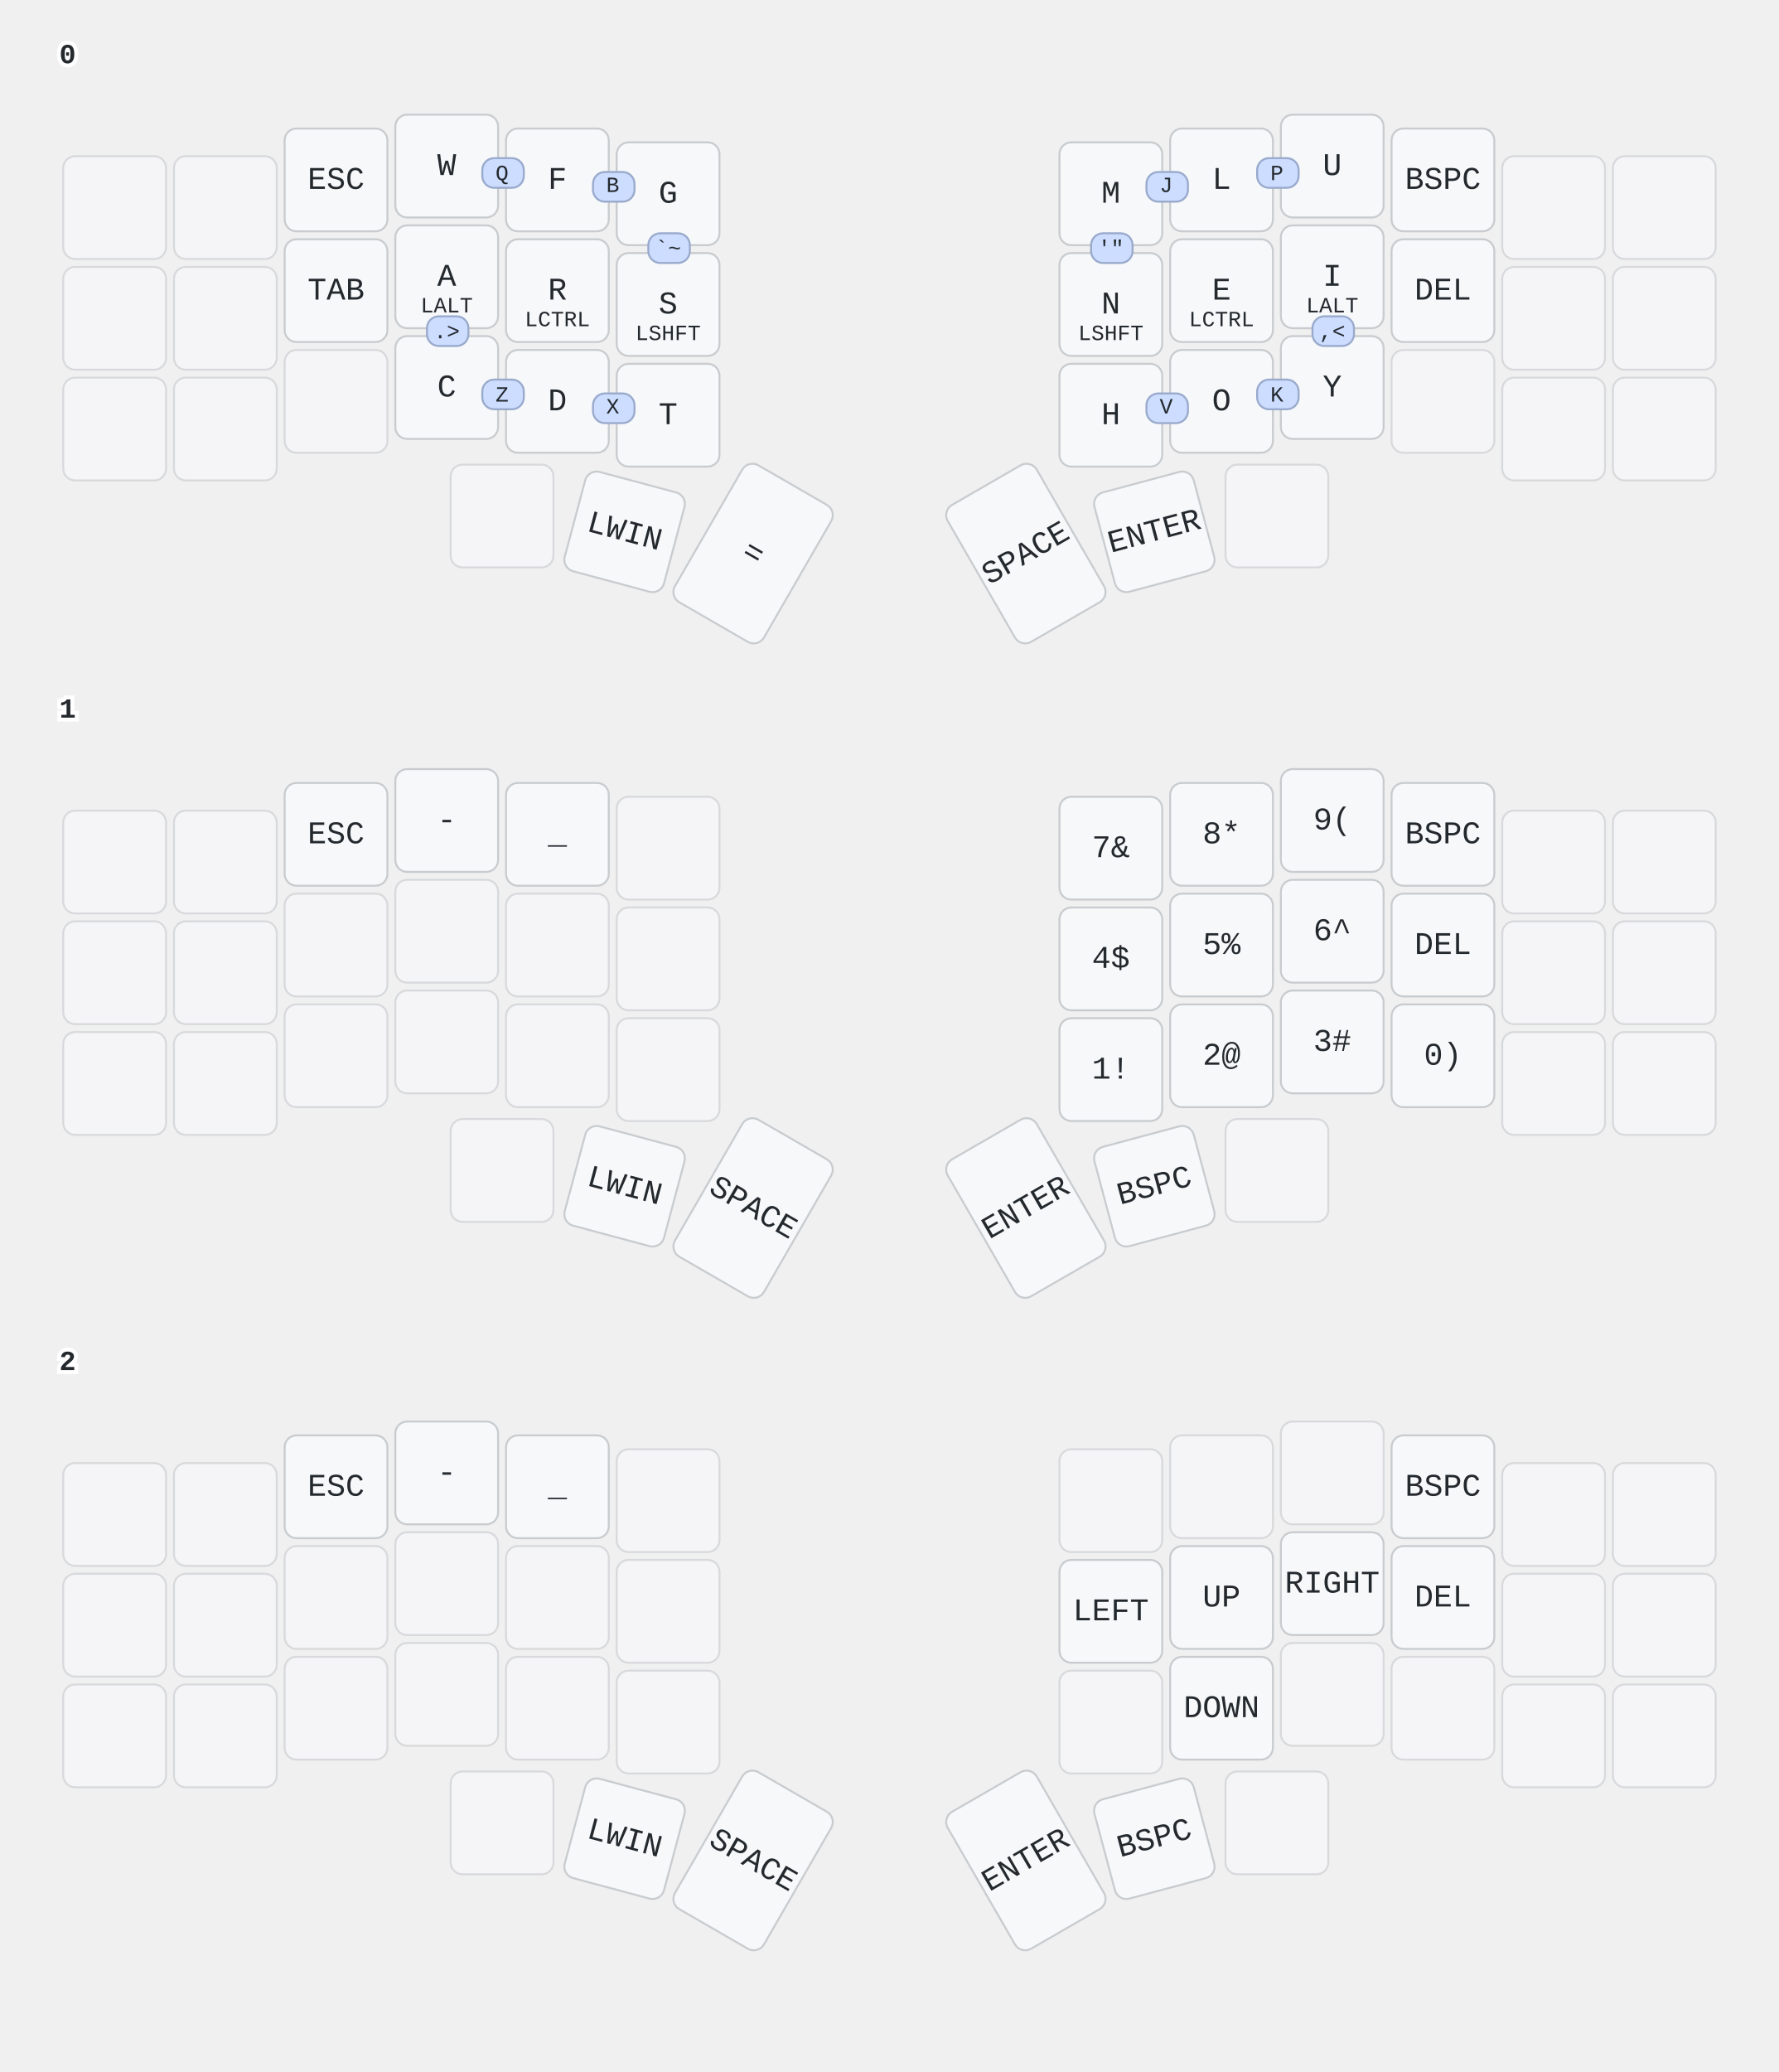
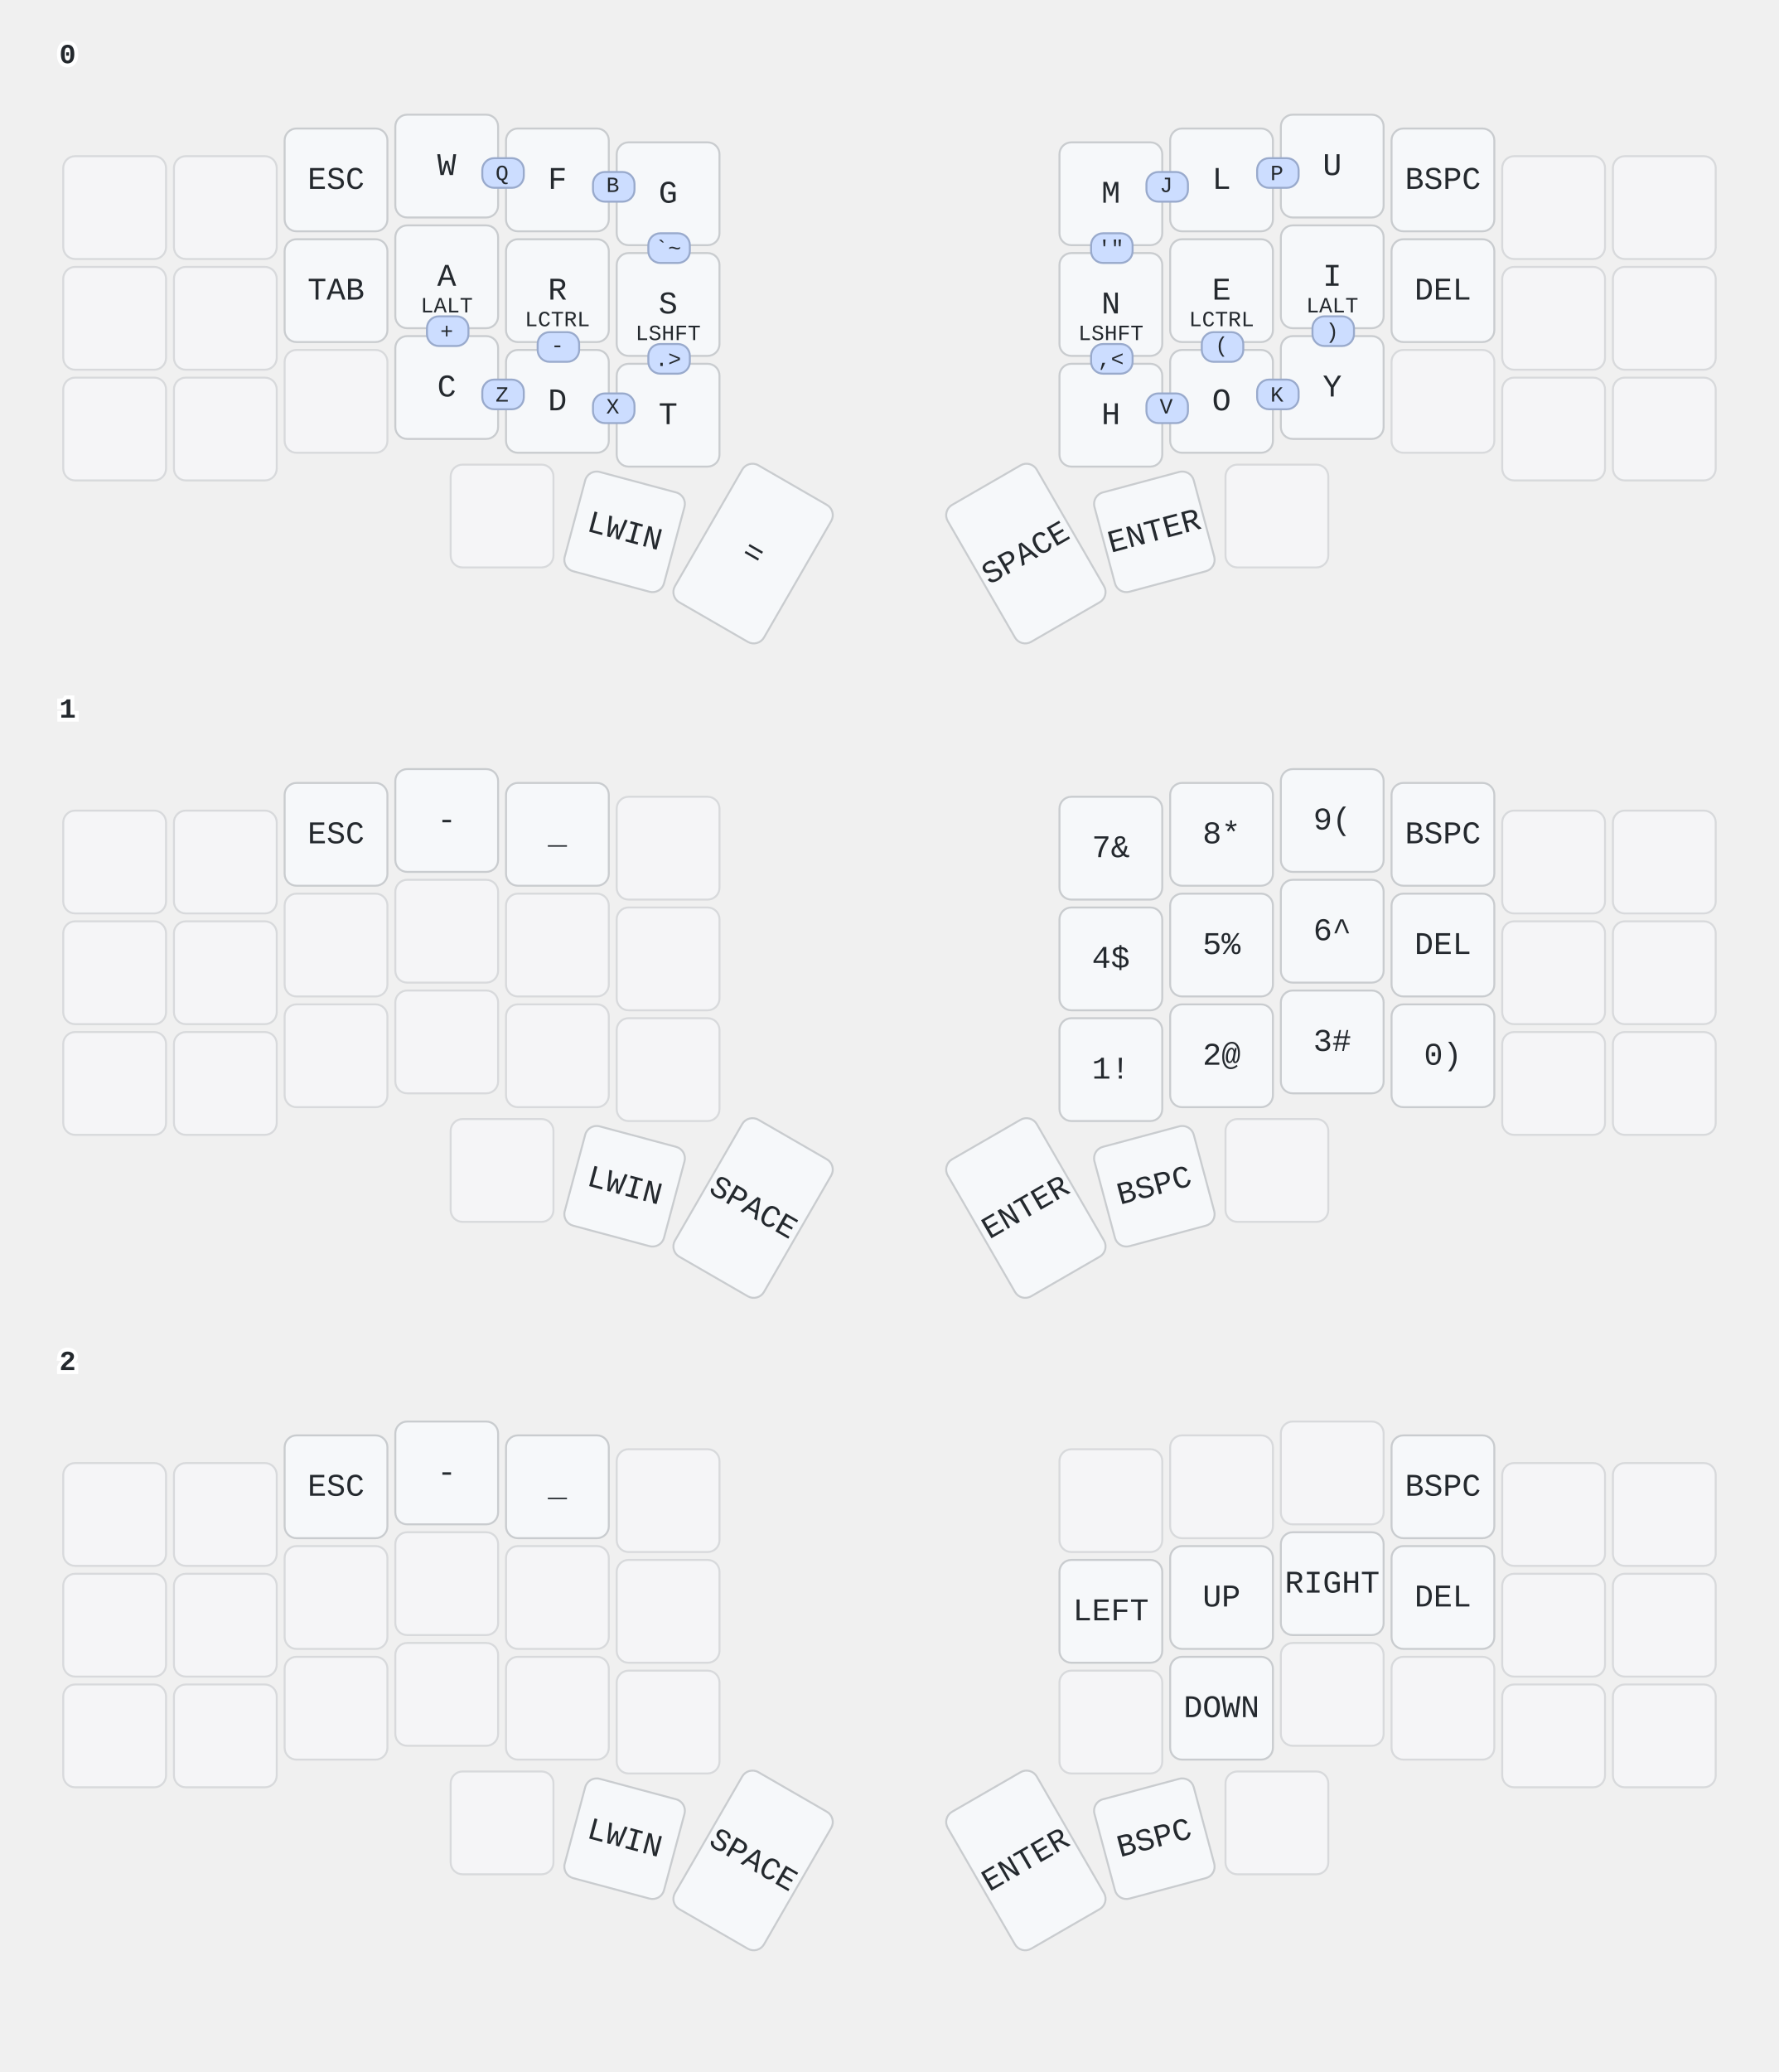
<svg xmlns="http://www.w3.org/2000/svg" xmlns:xlink="http://www.w3.org/1999/xlink" width="900" height="1048" viewBox="0 0 900 1048" class="keymap">
  <defs>/* start glyphs */
<svg id="mdi:chevron-down">
      <svg id="mdi-chevron-down" viewBox="0 0 24 24">
        <path d="M7.41,8.58L12,13.17L16.59,8.58L18,10L12,16L6,10L7.41,8.58Z" />
      </svg>
    </svg>
    <svg id="mdi:chevron-left">
      <svg id="mdi-chevron-left" viewBox="0 0 24 24">
        <path d="M15.41,16.58L10.83,12L15.41,7.41L14,6L8,12L14,18L15.41,16.58Z" />
      </svg>
    </svg>
    <svg id="mdi:chevron-right">
      <svg id="mdi-chevron-right" viewBox="0 0 24 24">
        <path d="M8.59,16.58L13.17,12L8.59,7.41L10,6L16,12L10,18L8.59,16.58Z" />
      </svg>
    </svg>
    <svg id="mdi:chevron-up">
      <svg id="mdi-chevron-up" viewBox="0 0 24 24">
        <path d="M7.41,15.41L12,10.83L16.59,15.41L18,14L12,8L6,14L7.41,15.41Z" />
      </svg>
    </svg>
  </defs>/* end glyphs */
<style>/* inherit to force styles through use tags */
svg path {
    fill: inherit;
}

/* font and background color specifications */
svg.keymap {
    font-family: SFMono-Regular,Consolas,Liberation Mono,Menlo,monospace;
    font-size: 14px;
    font-kerning: normal;
    text-rendering: optimizeLegibility;
    fill: #24292e;
}

/* default key styling */
rect.key {
    fill: #f6f8fa;
}

rect.key, rect.combo {
    stroke: #c9cccf;
    stroke-width: 1;
}

/* default key side styling, only used is draw_key_sides is set */
rect.side {
    filter: brightness(90%);
}

/* color accent for combo boxes */
rect.combo, rect.combo-separate {
    fill: #cdf;
}

/* color accent for held keys */
rect.held, rect.combo.held {
    fill: #fdd;
}

/* color accent for ghost (optional) keys */
rect.ghost, rect.combo.ghost {
    stroke-dasharray: 4, 4;
    stroke-width: 2;
}

text {
    text-anchor: middle;
    dominant-baseline: middle;
}

/* styling for layer labels */
text.label {
    font-weight: bold;
    text-anchor: start;
    stroke: white;
    stroke-width: 4;
    paint-order: stroke;
}

/* styling for optional footer */
text.footer {
    text-anchor: end;
    dominant-baseline: auto;
    stroke: white;
    stroke-width: 4;
    paint-order: stroke;
}

/* styling for combo tap, and key hold/shifted label text */
text.combo, text.hold, text.shifted {
    font-size: 11px;
}

text.hold {
    text-anchor: middle;
    dominant-baseline: auto;
}

text.shifted {
    text-anchor: middle;
    dominant-baseline: hanging;
}

text.layer-activator {
    text-decoration: underline;
}

/* styling for hold/shifted label text in combo box */
text.combo.hold, text.combo.shifted {
    font-size: 8px;
}

/* lighter symbol for transparent keys */
text.trans {
    fill: #7b7e81;
}

/* styling for combo dendrons */
path.combo {
    stroke-width: 1;
    stroke: gray;
    fill: none;
}

/* Start Tabler Icons Cleanup */
/* cannot use height/width with glyphs */
.icon-tabler &gt; path {
    fill: inherit;
    stroke: inherit;
    stroke-width: 2;
}
/* hide tabler's default box */
.icon-tabler &gt; path[stroke="none"][fill="none"] {
    visibility: hidden;
}
/* End Tabler Icons Cleanup */

.none, .trans, .ghost {
  opacity: 0.8;
}

/* color accent for combo boxes */
rect.combo, rect.combo-separate {
    fill: #CCDDFF;
    stroke: #99AACC;
}

/* rect.held, rect.combo.held { */
.held {
  opacity: 1.0;
  filter: drop-shadow(0px 0px 6px #4FC0D0);  /* #7979EC); */
}

text.key.tap {
  font-size: 16px;
  /* font-weight: 900; */
}

text.hold, text.shifted {
  /* font-size: 9px; */
  font-weight: normal;
}

text.combo {
  /* font-size: 11px; */
  /* font-weight: bold;j */
}
</style>
  <g transform="translate(30, 0)" class="layer-0">
    <text x="0" y="28" class="label" id="x_x">0</text>
    <g transform="translate(0, 56)">
      <g transform="translate(28, 49)" class="key none keypos-0">
        <rect rx="6" ry="6" x="-26" y="-26" width="52" height="52" class="key none" />
      </g>
      <g transform="translate(84, 49)" class="key none keypos-1">
        <rect rx="6" ry="6" x="-26" y="-26" width="52" height="52" class="key none" />
      </g>
      <g transform="translate(140, 35)" class="key keypos-2">
        <rect rx="6" ry="6" x="-26" y="-26" width="52" height="52" class="key" />
        <text x="0" y="0" class="key tap">ESC</text>
      </g>
      <g transform="translate(196, 28)" class="key keypos-3">
        <rect rx="6" ry="6" x="-26" y="-26" width="52" height="52" class="key" />
        <text x="0" y="0" class="key tap">W</text>
      </g>
      <g transform="translate(252, 35)" class="key keypos-4">
        <rect rx="6" ry="6" x="-26" y="-26" width="52" height="52" class="key" />
        <text x="0" y="0" class="key tap">F</text>
      </g>
      <g transform="translate(308, 42)" class="key keypos-5">
        <rect rx="6" ry="6" x="-26" y="-26" width="52" height="52" class="key" />
        <text x="0" y="0" class="key tap">G</text>
      </g>
      <g transform="translate(532, 42)" class="key keypos-6">
        <rect rx="6" ry="6" x="-26" y="-26" width="52" height="52" class="key" />
        <text x="0" y="0" class="key tap">M</text>
      </g>
      <g transform="translate(588, 35)" class="key keypos-7">
        <rect rx="6" ry="6" x="-26" y="-26" width="52" height="52" class="key" />
        <text x="0" y="0" class="key tap">L</text>
      </g>
      <g transform="translate(644, 28)" class="key keypos-8">
        <rect rx="6" ry="6" x="-26" y="-26" width="52" height="52" class="key" />
        <text x="0" y="0" class="key tap">U</text>
      </g>
      <g transform="translate(700, 35)" class="key keypos-9">
        <rect rx="6" ry="6" x="-26" y="-26" width="52" height="52" class="key" />
        <text x="0" y="0" class="key tap">BSPC</text>
      </g>
      <g transform="translate(756, 49)" class="key none keypos-10">
        <rect rx="6" ry="6" x="-26" y="-26" width="52" height="52" class="key none" />
      </g>
      <g transform="translate(812, 49)" class="key none keypos-11">
        <rect rx="6" ry="6" x="-26" y="-26" width="52" height="52" class="key none" />
      </g>
      <g transform="translate(28, 105)" class="key none keypos-12">
        <rect rx="6" ry="6" x="-26" y="-26" width="52" height="52" class="key none" />
      </g>
      <g transform="translate(84, 105)" class="key none keypos-13">
        <rect rx="6" ry="6" x="-26" y="-26" width="52" height="52" class="key none" />
      </g>
      <g transform="translate(140, 91)" class="key keypos-14">
        <rect rx="6" ry="6" x="-26" y="-26" width="52" height="52" class="key" />
        <text x="0" y="0" class="key tap">TAB</text>
      </g>
      <g transform="translate(196, 84)" class="key keypos-15">
        <rect rx="6" ry="6" x="-26" y="-26" width="52" height="52" class="key" />
        <text x="0" y="0" class="key tap">A</text>
        <text x="0" y="18" class="key hold">LALT</text>
      </g>
      <g transform="translate(252, 91)" class="key keypos-16">
        <rect rx="6" ry="6" x="-26" y="-26" width="52" height="52" class="key" />
        <text x="0" y="0" class="key tap">R</text>
        <text x="0" y="18" class="key hold">LCTRL</text>
      </g>
      <g transform="translate(308, 98)" class="key keypos-17">
        <rect rx="6" ry="6" x="-26" y="-26" width="52" height="52" class="key" />
        <text x="0" y="0" class="key tap">S</text>
        <text x="0" y="18" class="key hold">LSHFT</text>
      </g>
      <g transform="translate(532, 98)" class="key keypos-18">
        <rect rx="6" ry="6" x="-26" y="-26" width="52" height="52" class="key" />
        <text x="0" y="0" class="key tap">N</text>
        <text x="0" y="18" class="key hold">LSHFT</text>
      </g>
      <g transform="translate(588, 91)" class="key keypos-19">
        <rect rx="6" ry="6" x="-26" y="-26" width="52" height="52" class="key" />
        <text x="0" y="0" class="key tap">E</text>
        <text x="0" y="18" class="key hold">LCTRL</text>
      </g>
      <g transform="translate(644, 84)" class="key keypos-20">
        <rect rx="6" ry="6" x="-26" y="-26" width="52" height="52" class="key" />
        <text x="0" y="0" class="key tap">I</text>
        <text x="0" y="18" class="key hold">LALT</text>
      </g>
      <g transform="translate(700, 91)" class="key keypos-21">
        <rect rx="6" ry="6" x="-26" y="-26" width="52" height="52" class="key" />
        <text x="0" y="0" class="key tap">DEL</text>
      </g>
      <g transform="translate(756, 105)" class="key none keypos-22">
        <rect rx="6" ry="6" x="-26" y="-26" width="52" height="52" class="key none" />
      </g>
      <g transform="translate(812, 105)" class="key none keypos-23">
        <rect rx="6" ry="6" x="-26" y="-26" width="52" height="52" class="key none" />
      </g>
      <g transform="translate(28, 161)" class="key none keypos-24">
        <rect rx="6" ry="6" x="-26" y="-26" width="52" height="52" class="key none" />
      </g>
      <g transform="translate(84, 161)" class="key none keypos-25">
        <rect rx="6" ry="6" x="-26" y="-26" width="52" height="52" class="key none" />
      </g>
      <g transform="translate(140, 147)" class="key none keypos-26">
        <rect rx="6" ry="6" x="-26" y="-26" width="52" height="52" class="key none" />
      </g>
      <g transform="translate(196, 140)" class="key keypos-27">
        <rect rx="6" ry="6" x="-26" y="-26" width="52" height="52" class="key" />
        <text x="0" y="0" class="key tap">C</text>
      </g>
      <g transform="translate(252, 147)" class="key keypos-28">
        <rect rx="6" ry="6" x="-26" y="-26" width="52" height="52" class="key" />
        <text x="0" y="0" class="key tap">D</text>
      </g>
      <g transform="translate(308, 154)" class="key keypos-29">
        <rect rx="6" ry="6" x="-26" y="-26" width="52" height="52" class="key" />
        <text x="0" y="0" class="key tap">T</text>
      </g>
      <g transform="translate(532, 154)" class="key keypos-30">
        <rect rx="6" ry="6" x="-26" y="-26" width="52" height="52" class="key" />
        <text x="0" y="0" class="key tap">H</text>
      </g>
      <g transform="translate(588, 147)" class="key keypos-31">
        <rect rx="6" ry="6" x="-26" y="-26" width="52" height="52" class="key" />
        <text x="0" y="0" class="key tap">O</text>
      </g>
      <g transform="translate(644, 140)" class="key keypos-32">
        <rect rx="6" ry="6" x="-26" y="-26" width="52" height="52" class="key" />
        <text x="0" y="0" class="key tap">Y</text>
      </g>
      <g transform="translate(700, 147)" class="key none keypos-33">
        <rect rx="6" ry="6" x="-26" y="-26" width="52" height="52" class="key none" />
      </g>
      <g transform="translate(756, 161)" class="key none keypos-34">
        <rect rx="6" ry="6" x="-26" y="-26" width="52" height="52" class="key none" />
      </g>
      <g transform="translate(812, 161)" class="key none keypos-35">
        <rect rx="6" ry="6" x="-26" y="-26" width="52" height="52" class="key none" />
      </g>
      <g transform="translate(224, 205)" class="key none keypos-36">
        <rect rx="6" ry="6" x="-26" y="-26" width="52" height="52" class="key none" />
      </g>
      <g transform="translate(286, 213) rotate(15.0)" class="key keypos-37">
        <rect rx="6" ry="6" x="-26" y="-26" width="52" height="52" class="key" />
        <text x="0" y="0" class="key tap">LWIN</text>
      </g>
      <g transform="translate(351, 224) rotate(30.0)" class="key keypos-38">
        <rect rx="6" ry="6" x="-26" y="-40" width="52" height="80" class="key" />
        <text x="0" y="0" class="key tap">=</text>
      </g>
      <g transform="translate(489, 224) rotate(-30.0)" class="key keypos-39">
        <rect rx="6" ry="6" x="-26" y="-40" width="52" height="80" class="key" />
        <text x="0" y="0" class="key tap">SPACE</text>
      </g>
      <g transform="translate(554, 213) rotate(-15.0)" class="key keypos-40">
        <rect rx="6" ry="6" x="-26" y="-26" width="52" height="52" class="key" />
        <text x="0" y="0" class="key tap">ENTER</text>
      </g>
      <g transform="translate(616, 205)" class="key none keypos-41">
        <rect rx="6" ry="6" x="-26" y="-26" width="52" height="52" class="key none" />
      </g>
      <g class="combo combopos-0">
        <rect rx="6" ry="6" x="214" y="24" width="21" height="15" class="combo" />
        <text x="224" y="32" class="combo tap">Q</text>
      </g>
      <g class="combo combopos-1">
        <rect rx="6" ry="6" x="270" y="31" width="21" height="15" class="combo" />
        <text x="280" y="38" class="combo tap">B</text>
      </g>
      <g class="combo combopos-2">
        <rect rx="6" ry="6" x="214" y="136" width="21" height="15" class="combo" />
        <text x="224" y="144" class="combo tap">Z</text>
      </g>
      <g class="combo combopos-3">
        <rect rx="6" ry="6" x="270" y="143" width="21" height="15" class="combo" />
        <text x="280" y="150" class="combo tap">X</text>
      </g>
      <g class="combo combopos-4">
        <rect rx="6" ry="6" x="550" y="31" width="21" height="15" class="combo" />
        <text x="560" y="38" class="combo tap">J</text>
      </g>
      <g class="combo combopos-5">
        <rect rx="6" ry="6" x="606" y="24" width="21" height="15" class="combo" />
        <text x="616" y="32" class="combo tap">P</text>
      </g>
      <g class="combo combopos-6">
        <rect rx="6" ry="6" x="550" y="143" width="21" height="15" class="combo" />
        <text x="560" y="150" class="combo tap">V</text>
      </g>
      <g class="combo combopos-7">
        <rect rx="6" ry="6" x="606" y="136" width="21" height="15" class="combo" />
        <text x="616" y="144" class="combo tap">K</text>
      </g>
      <g class="combo combopos-8">
        <rect rx="6" ry="6" x="298" y="62" width="21" height="15" class="combo" />
        <text x="308" y="70" class="combo tap">`~</text>
      </g>
      <g class="combo combopos-9">
        <rect rx="6" ry="6" x="522" y="62" width="21" height="15" class="combo" />
        <text x="532" y="70" class="combo tap">'"</text>
      </g>
      <g class="combo combopos-10">
+         <rect rx="6" ry="6" x="298" y="118" width="21" height="15" class="combo" />
+         <text x="308" y="126" class="combo tap">.&gt;</text>
+       </g>
+       <g class="combo combopos-11">
+         <rect rx="6" ry="6" x="522" y="118" width="21" height="15" class="combo" />
+         <text x="532" y="126" class="combo tap">,&lt;</text>
+       </g>
+       <g class="combo combopos-12">
+         <rect rx="6" ry="6" x="578" y="112" width="21" height="15" class="combo" />
+         <text x="588" y="119" class="combo tap">(</text>
+       </g>
+       <g class="combo combopos-13">
+         <rect rx="6" ry="6" x="634" y="104" width="21" height="15" class="combo" />
+         <text x="644" y="112" class="combo tap">)</text>
+       </g>
+       <g class="combo combopos-14">
        <rect rx="6" ry="6" x="186" y="104" width="21" height="15" class="combo" />
-         <text x="196" y="112" class="combo tap">.&gt;</text>
-       </g>
-       <g class="combo combopos-11">
-         <rect rx="6" ry="6" x="634" y="104" width="21" height="15" class="combo" />
-         <text x="644" y="112" class="combo tap">,&lt;</text>
+         <text x="196" y="112" class="combo tap">+</text>
+       </g>
+       <g class="combo combopos-15">
+         <rect rx="6" ry="6" x="242" y="112" width="21" height="15" class="combo" />
+         <text x="252" y="119" class="combo tap">-</text>
      </g>
    </g>
  </g>
  <g transform="translate(30, 331)" class="layer-1">
    <text x="0" y="28" class="label" id="x_x">1</text>
    <g transform="translate(0, 56)">
      <g transform="translate(28, 49)" class="key none keypos-0">
        <rect rx="6" ry="6" x="-26" y="-26" width="52" height="52" class="key none" />
      </g>
      <g transform="translate(84, 49)" class="key none keypos-1">
        <rect rx="6" ry="6" x="-26" y="-26" width="52" height="52" class="key none" />
      </g>
      <g transform="translate(140, 35)" class="key keypos-2">
        <rect rx="6" ry="6" x="-26" y="-26" width="52" height="52" class="key" />
        <text x="0" y="0" class="key tap">ESC</text>
      </g>
      <g transform="translate(196, 28)" class="key keypos-3">
        <rect rx="6" ry="6" x="-26" y="-26" width="52" height="52" class="key" />
        <text x="0" y="0" class="key tap">-</text>
      </g>
      <g transform="translate(252, 35)" class="key keypos-4">
        <rect rx="6" ry="6" x="-26" y="-26" width="52" height="52" class="key" />
        <text x="0" y="0" class="key tap">_</text>
      </g>
      <g transform="translate(308, 42)" class="key none keypos-5">
        <rect rx="6" ry="6" x="-26" y="-26" width="52" height="52" class="key none" />
      </g>
      <g transform="translate(532, 42)" class="key keypos-6">
        <rect rx="6" ry="6" x="-26" y="-26" width="52" height="52" class="key" />
        <text x="0" y="0" class="key tap">7&amp;</text>
      </g>
      <g transform="translate(588, 35)" class="key keypos-7">
        <rect rx="6" ry="6" x="-26" y="-26" width="52" height="52" class="key" />
        <text x="0" y="0" class="key tap">8*</text>
      </g>
      <g transform="translate(644, 28)" class="key keypos-8">
        <rect rx="6" ry="6" x="-26" y="-26" width="52" height="52" class="key" />
        <text x="0" y="0" class="key tap">9(</text>
      </g>
      <g transform="translate(700, 35)" class="key keypos-9">
        <rect rx="6" ry="6" x="-26" y="-26" width="52" height="52" class="key" />
        <text x="0" y="0" class="key tap">BSPC</text>
      </g>
      <g transform="translate(756, 49)" class="key none keypos-10">
        <rect rx="6" ry="6" x="-26" y="-26" width="52" height="52" class="key none" />
      </g>
      <g transform="translate(812, 49)" class="key none keypos-11">
        <rect rx="6" ry="6" x="-26" y="-26" width="52" height="52" class="key none" />
      </g>
      <g transform="translate(28, 105)" class="key none keypos-12">
        <rect rx="6" ry="6" x="-26" y="-26" width="52" height="52" class="key none" />
      </g>
      <g transform="translate(84, 105)" class="key none keypos-13">
        <rect rx="6" ry="6" x="-26" y="-26" width="52" height="52" class="key none" />
      </g>
      <g transform="translate(140, 91)" class="key none keypos-14">
        <rect rx="6" ry="6" x="-26" y="-26" width="52" height="52" class="key none" />
      </g>
      <g transform="translate(196, 84)" class="key none keypos-15">
        <rect rx="6" ry="6" x="-26" y="-26" width="52" height="52" class="key none" />
      </g>
      <g transform="translate(252, 91)" class="key none keypos-16">
        <rect rx="6" ry="6" x="-26" y="-26" width="52" height="52" class="key none" />
      </g>
      <g transform="translate(308, 98)" class="key none keypos-17">
        <rect rx="6" ry="6" x="-26" y="-26" width="52" height="52" class="key none" />
      </g>
      <g transform="translate(532, 98)" class="key keypos-18">
        <rect rx="6" ry="6" x="-26" y="-26" width="52" height="52" class="key" />
        <text x="0" y="0" class="key tap">4$</text>
      </g>
      <g transform="translate(588, 91)" class="key keypos-19">
        <rect rx="6" ry="6" x="-26" y="-26" width="52" height="52" class="key" />
        <text x="0" y="0" class="key tap">5%</text>
      </g>
      <g transform="translate(644, 84)" class="key keypos-20">
        <rect rx="6" ry="6" x="-26" y="-26" width="52" height="52" class="key" />
        <text x="0" y="0" class="key tap">6^</text>
      </g>
      <g transform="translate(700, 91)" class="key keypos-21">
        <rect rx="6" ry="6" x="-26" y="-26" width="52" height="52" class="key" />
        <text x="0" y="0" class="key tap">DEL</text>
      </g>
      <g transform="translate(756, 105)" class="key none keypos-22">
        <rect rx="6" ry="6" x="-26" y="-26" width="52" height="52" class="key none" />
      </g>
      <g transform="translate(812, 105)" class="key none keypos-23">
        <rect rx="6" ry="6" x="-26" y="-26" width="52" height="52" class="key none" />
      </g>
      <g transform="translate(28, 161)" class="key none keypos-24">
        <rect rx="6" ry="6" x="-26" y="-26" width="52" height="52" class="key none" />
      </g>
      <g transform="translate(84, 161)" class="key none keypos-25">
        <rect rx="6" ry="6" x="-26" y="-26" width="52" height="52" class="key none" />
      </g>
      <g transform="translate(140, 147)" class="key none keypos-26">
        <rect rx="6" ry="6" x="-26" y="-26" width="52" height="52" class="key none" />
      </g>
      <g transform="translate(196, 140)" class="key none keypos-27">
        <rect rx="6" ry="6" x="-26" y="-26" width="52" height="52" class="key none" />
      </g>
      <g transform="translate(252, 147)" class="key none keypos-28">
        <rect rx="6" ry="6" x="-26" y="-26" width="52" height="52" class="key none" />
      </g>
      <g transform="translate(308, 154)" class="key none keypos-29">
        <rect rx="6" ry="6" x="-26" y="-26" width="52" height="52" class="key none" />
      </g>
      <g transform="translate(532, 154)" class="key keypos-30">
        <rect rx="6" ry="6" x="-26" y="-26" width="52" height="52" class="key" />
        <text x="0" y="0" class="key tap">1!</text>
      </g>
      <g transform="translate(588, 147)" class="key keypos-31">
        <rect rx="6" ry="6" x="-26" y="-26" width="52" height="52" class="key" />
        <text x="0" y="0" class="key tap">2@</text>
      </g>
      <g transform="translate(644, 140)" class="key keypos-32">
        <rect rx="6" ry="6" x="-26" y="-26" width="52" height="52" class="key" />
        <text x="0" y="0" class="key tap">3#</text>
      </g>
      <g transform="translate(700, 147)" class="key keypos-33">
        <rect rx="6" ry="6" x="-26" y="-26" width="52" height="52" class="key" />
        <text x="0" y="0" class="key tap">0)</text>
      </g>
      <g transform="translate(756, 161)" class="key none keypos-34">
        <rect rx="6" ry="6" x="-26" y="-26" width="52" height="52" class="key none" />
      </g>
      <g transform="translate(812, 161)" class="key none keypos-35">
        <rect rx="6" ry="6" x="-26" y="-26" width="52" height="52" class="key none" />
      </g>
      <g transform="translate(224, 205)" class="key none keypos-36">
        <rect rx="6" ry="6" x="-26" y="-26" width="52" height="52" class="key none" />
      </g>
      <g transform="translate(286, 213) rotate(15.0)" class="key keypos-37">
        <rect rx="6" ry="6" x="-26" y="-26" width="52" height="52" class="key" />
        <text x="0" y="0" class="key tap">LWIN</text>
      </g>
      <g transform="translate(351, 224) rotate(30.0)" class="key keypos-38">
        <rect rx="6" ry="6" x="-26" y="-40" width="52" height="80" class="key" />
        <text x="0" y="0" class="key tap">SPACE</text>
      </g>
      <g transform="translate(489, 224) rotate(-30.0)" class="key keypos-39">
        <rect rx="6" ry="6" x="-26" y="-40" width="52" height="80" class="key" />
        <text x="0" y="0" class="key tap">ENTER</text>
      </g>
      <g transform="translate(554, 213) rotate(-15.0)" class="key keypos-40">
        <rect rx="6" ry="6" x="-26" y="-26" width="52" height="52" class="key" />
        <text x="0" y="0" class="key tap">BSPC</text>
      </g>
      <g transform="translate(616, 205)" class="key none keypos-41">
        <rect rx="6" ry="6" x="-26" y="-26" width="52" height="52" class="key none" />
      </g>
    </g>
  </g>
  <g transform="translate(30, 661)" class="layer-2">
    <text x="0" y="28" class="label" id="x_x">2</text>
    <g transform="translate(0, 56)">
      <g transform="translate(28, 49)" class="key none keypos-0">
        <rect rx="6" ry="6" x="-26" y="-26" width="52" height="52" class="key none" />
      </g>
      <g transform="translate(84, 49)" class="key none keypos-1">
        <rect rx="6" ry="6" x="-26" y="-26" width="52" height="52" class="key none" />
      </g>
      <g transform="translate(140, 35)" class="key keypos-2">
        <rect rx="6" ry="6" x="-26" y="-26" width="52" height="52" class="key" />
        <text x="0" y="0" class="key tap">ESC</text>
      </g>
      <g transform="translate(196, 28)" class="key keypos-3">
        <rect rx="6" ry="6" x="-26" y="-26" width="52" height="52" class="key" />
        <text x="0" y="0" class="key tap">-</text>
      </g>
      <g transform="translate(252, 35)" class="key keypos-4">
        <rect rx="6" ry="6" x="-26" y="-26" width="52" height="52" class="key" />
        <text x="0" y="0" class="key tap">_</text>
      </g>
      <g transform="translate(308, 42)" class="key none keypos-5">
        <rect rx="6" ry="6" x="-26" y="-26" width="52" height="52" class="key none" />
      </g>
      <g transform="translate(532, 42)" class="key none keypos-6">
        <rect rx="6" ry="6" x="-26" y="-26" width="52" height="52" class="key none" />
      </g>
      <g transform="translate(588, 35)" class="key none keypos-7">
        <rect rx="6" ry="6" x="-26" y="-26" width="52" height="52" class="key none" />
      </g>
      <g transform="translate(644, 28)" class="key none keypos-8">
        <rect rx="6" ry="6" x="-26" y="-26" width="52" height="52" class="key none" />
      </g>
      <g transform="translate(700, 35)" class="key keypos-9">
        <rect rx="6" ry="6" x="-26" y="-26" width="52" height="52" class="key" />
        <text x="0" y="0" class="key tap">BSPC</text>
      </g>
      <g transform="translate(756, 49)" class="key none keypos-10">
        <rect rx="6" ry="6" x="-26" y="-26" width="52" height="52" class="key none" />
      </g>
      <g transform="translate(812, 49)" class="key none keypos-11">
        <rect rx="6" ry="6" x="-26" y="-26" width="52" height="52" class="key none" />
      </g>
      <g transform="translate(28, 105)" class="key none keypos-12">
        <rect rx="6" ry="6" x="-26" y="-26" width="52" height="52" class="key none" />
      </g>
      <g transform="translate(84, 105)" class="key none keypos-13">
        <rect rx="6" ry="6" x="-26" y="-26" width="52" height="52" class="key none" />
      </g>
      <g transform="translate(140, 91)" class="key none keypos-14">
        <rect rx="6" ry="6" x="-26" y="-26" width="52" height="52" class="key none" />
      </g>
      <g transform="translate(196, 84)" class="key none keypos-15">
        <rect rx="6" ry="6" x="-26" y="-26" width="52" height="52" class="key none" />
      </g>
      <g transform="translate(252, 91)" class="key none keypos-16">
        <rect rx="6" ry="6" x="-26" y="-26" width="52" height="52" class="key none" />
      </g>
      <g transform="translate(308, 98)" class="key none keypos-17">
        <rect rx="6" ry="6" x="-26" y="-26" width="52" height="52" class="key none" />
      </g>
      <g transform="translate(532, 98)" class="key keypos-18">
        <rect rx="6" ry="6" x="-26" y="-26" width="52" height="52" class="key" />
        <text x="0" y="0" class="key tap">LEFT</text>
        <use href="#mdi:chevron-left" xlink:href="#mdi:chevron-left" x="-6" y="6" height="12" width="12.0" class="key hold glyph mdi:chevron-left" />
      </g>
      <g transform="translate(588, 91)" class="key keypos-19">
        <rect rx="6" ry="6" x="-26" y="-26" width="52" height="52" class="key" />
        <text x="0" y="0" class="key tap">UP</text>
        <use href="#mdi:chevron-up" xlink:href="#mdi:chevron-up" x="-6" y="6" height="12" width="12.0" class="key hold glyph mdi:chevron-up" />
      </g>
      <g transform="translate(644, 84)" class="key keypos-20">
        <rect rx="6" ry="6" x="-26" y="-26" width="52" height="52" class="key" />
        <text x="0" y="0" class="key tap">RIGHT</text>
        <use href="#mdi:chevron-right" xlink:href="#mdi:chevron-right" x="-6" y="6" height="12" width="12.0" class="key hold glyph mdi:chevron-right" />
      </g>
      <g transform="translate(700, 91)" class="key keypos-21">
        <rect rx="6" ry="6" x="-26" y="-26" width="52" height="52" class="key" />
        <text x="0" y="0" class="key tap">DEL</text>
      </g>
      <g transform="translate(756, 105)" class="key none keypos-22">
        <rect rx="6" ry="6" x="-26" y="-26" width="52" height="52" class="key none" />
      </g>
      <g transform="translate(812, 105)" class="key none keypos-23">
        <rect rx="6" ry="6" x="-26" y="-26" width="52" height="52" class="key none" />
      </g>
      <g transform="translate(28, 161)" class="key none keypos-24">
        <rect rx="6" ry="6" x="-26" y="-26" width="52" height="52" class="key none" />
      </g>
      <g transform="translate(84, 161)" class="key none keypos-25">
        <rect rx="6" ry="6" x="-26" y="-26" width="52" height="52" class="key none" />
      </g>
      <g transform="translate(140, 147)" class="key none keypos-26">
        <rect rx="6" ry="6" x="-26" y="-26" width="52" height="52" class="key none" />
      </g>
      <g transform="translate(196, 140)" class="key none keypos-27">
        <rect rx="6" ry="6" x="-26" y="-26" width="52" height="52" class="key none" />
      </g>
      <g transform="translate(252, 147)" class="key none keypos-28">
        <rect rx="6" ry="6" x="-26" y="-26" width="52" height="52" class="key none" />
      </g>
      <g transform="translate(308, 154)" class="key none keypos-29">
        <rect rx="6" ry="6" x="-26" y="-26" width="52" height="52" class="key none" />
      </g>
      <g transform="translate(532, 154)" class="key none keypos-30">
        <rect rx="6" ry="6" x="-26" y="-26" width="52" height="52" class="key none" />
      </g>
      <g transform="translate(588, 147)" class="key keypos-31">
        <rect rx="6" ry="6" x="-26" y="-26" width="52" height="52" class="key" />
        <text x="0" y="0" class="key tap">DOWN</text>
        <use href="#mdi:chevron-down" xlink:href="#mdi:chevron-down" x="-6" y="6" height="12" width="12.0" class="key hold glyph mdi:chevron-down" />
      </g>
      <g transform="translate(644, 140)" class="key none keypos-32">
        <rect rx="6" ry="6" x="-26" y="-26" width="52" height="52" class="key none" />
      </g>
      <g transform="translate(700, 147)" class="key none keypos-33">
        <rect rx="6" ry="6" x="-26" y="-26" width="52" height="52" class="key none" />
      </g>
      <g transform="translate(756, 161)" class="key none keypos-34">
        <rect rx="6" ry="6" x="-26" y="-26" width="52" height="52" class="key none" />
      </g>
      <g transform="translate(812, 161)" class="key none keypos-35">
        <rect rx="6" ry="6" x="-26" y="-26" width="52" height="52" class="key none" />
      </g>
      <g transform="translate(224, 205)" class="key none keypos-36">
        <rect rx="6" ry="6" x="-26" y="-26" width="52" height="52" class="key none" />
      </g>
      <g transform="translate(286, 213) rotate(15.0)" class="key keypos-37">
        <rect rx="6" ry="6" x="-26" y="-26" width="52" height="52" class="key" />
        <text x="0" y="0" class="key tap">LWIN</text>
      </g>
      <g transform="translate(351, 224) rotate(30.0)" class="key keypos-38">
        <rect rx="6" ry="6" x="-26" y="-40" width="52" height="80" class="key" />
        <text x="0" y="0" class="key tap">SPACE</text>
      </g>
      <g transform="translate(489, 224) rotate(-30.0)" class="key keypos-39">
        <rect rx="6" ry="6" x="-26" y="-40" width="52" height="80" class="key" />
        <text x="0" y="0" class="key tap">ENTER</text>
      </g>
      <g transform="translate(554, 213) rotate(-15.0)" class="key keypos-40">
        <rect rx="6" ry="6" x="-26" y="-26" width="52" height="52" class="key" />
        <text x="0" y="0" class="key tap">BSPC</text>
      </g>
      <g transform="translate(616, 205)" class="key none keypos-41">
        <rect rx="6" ry="6" x="-26" y="-26" width="52" height="52" class="key none" />
      </g>
    </g>
  </g>
</svg>
